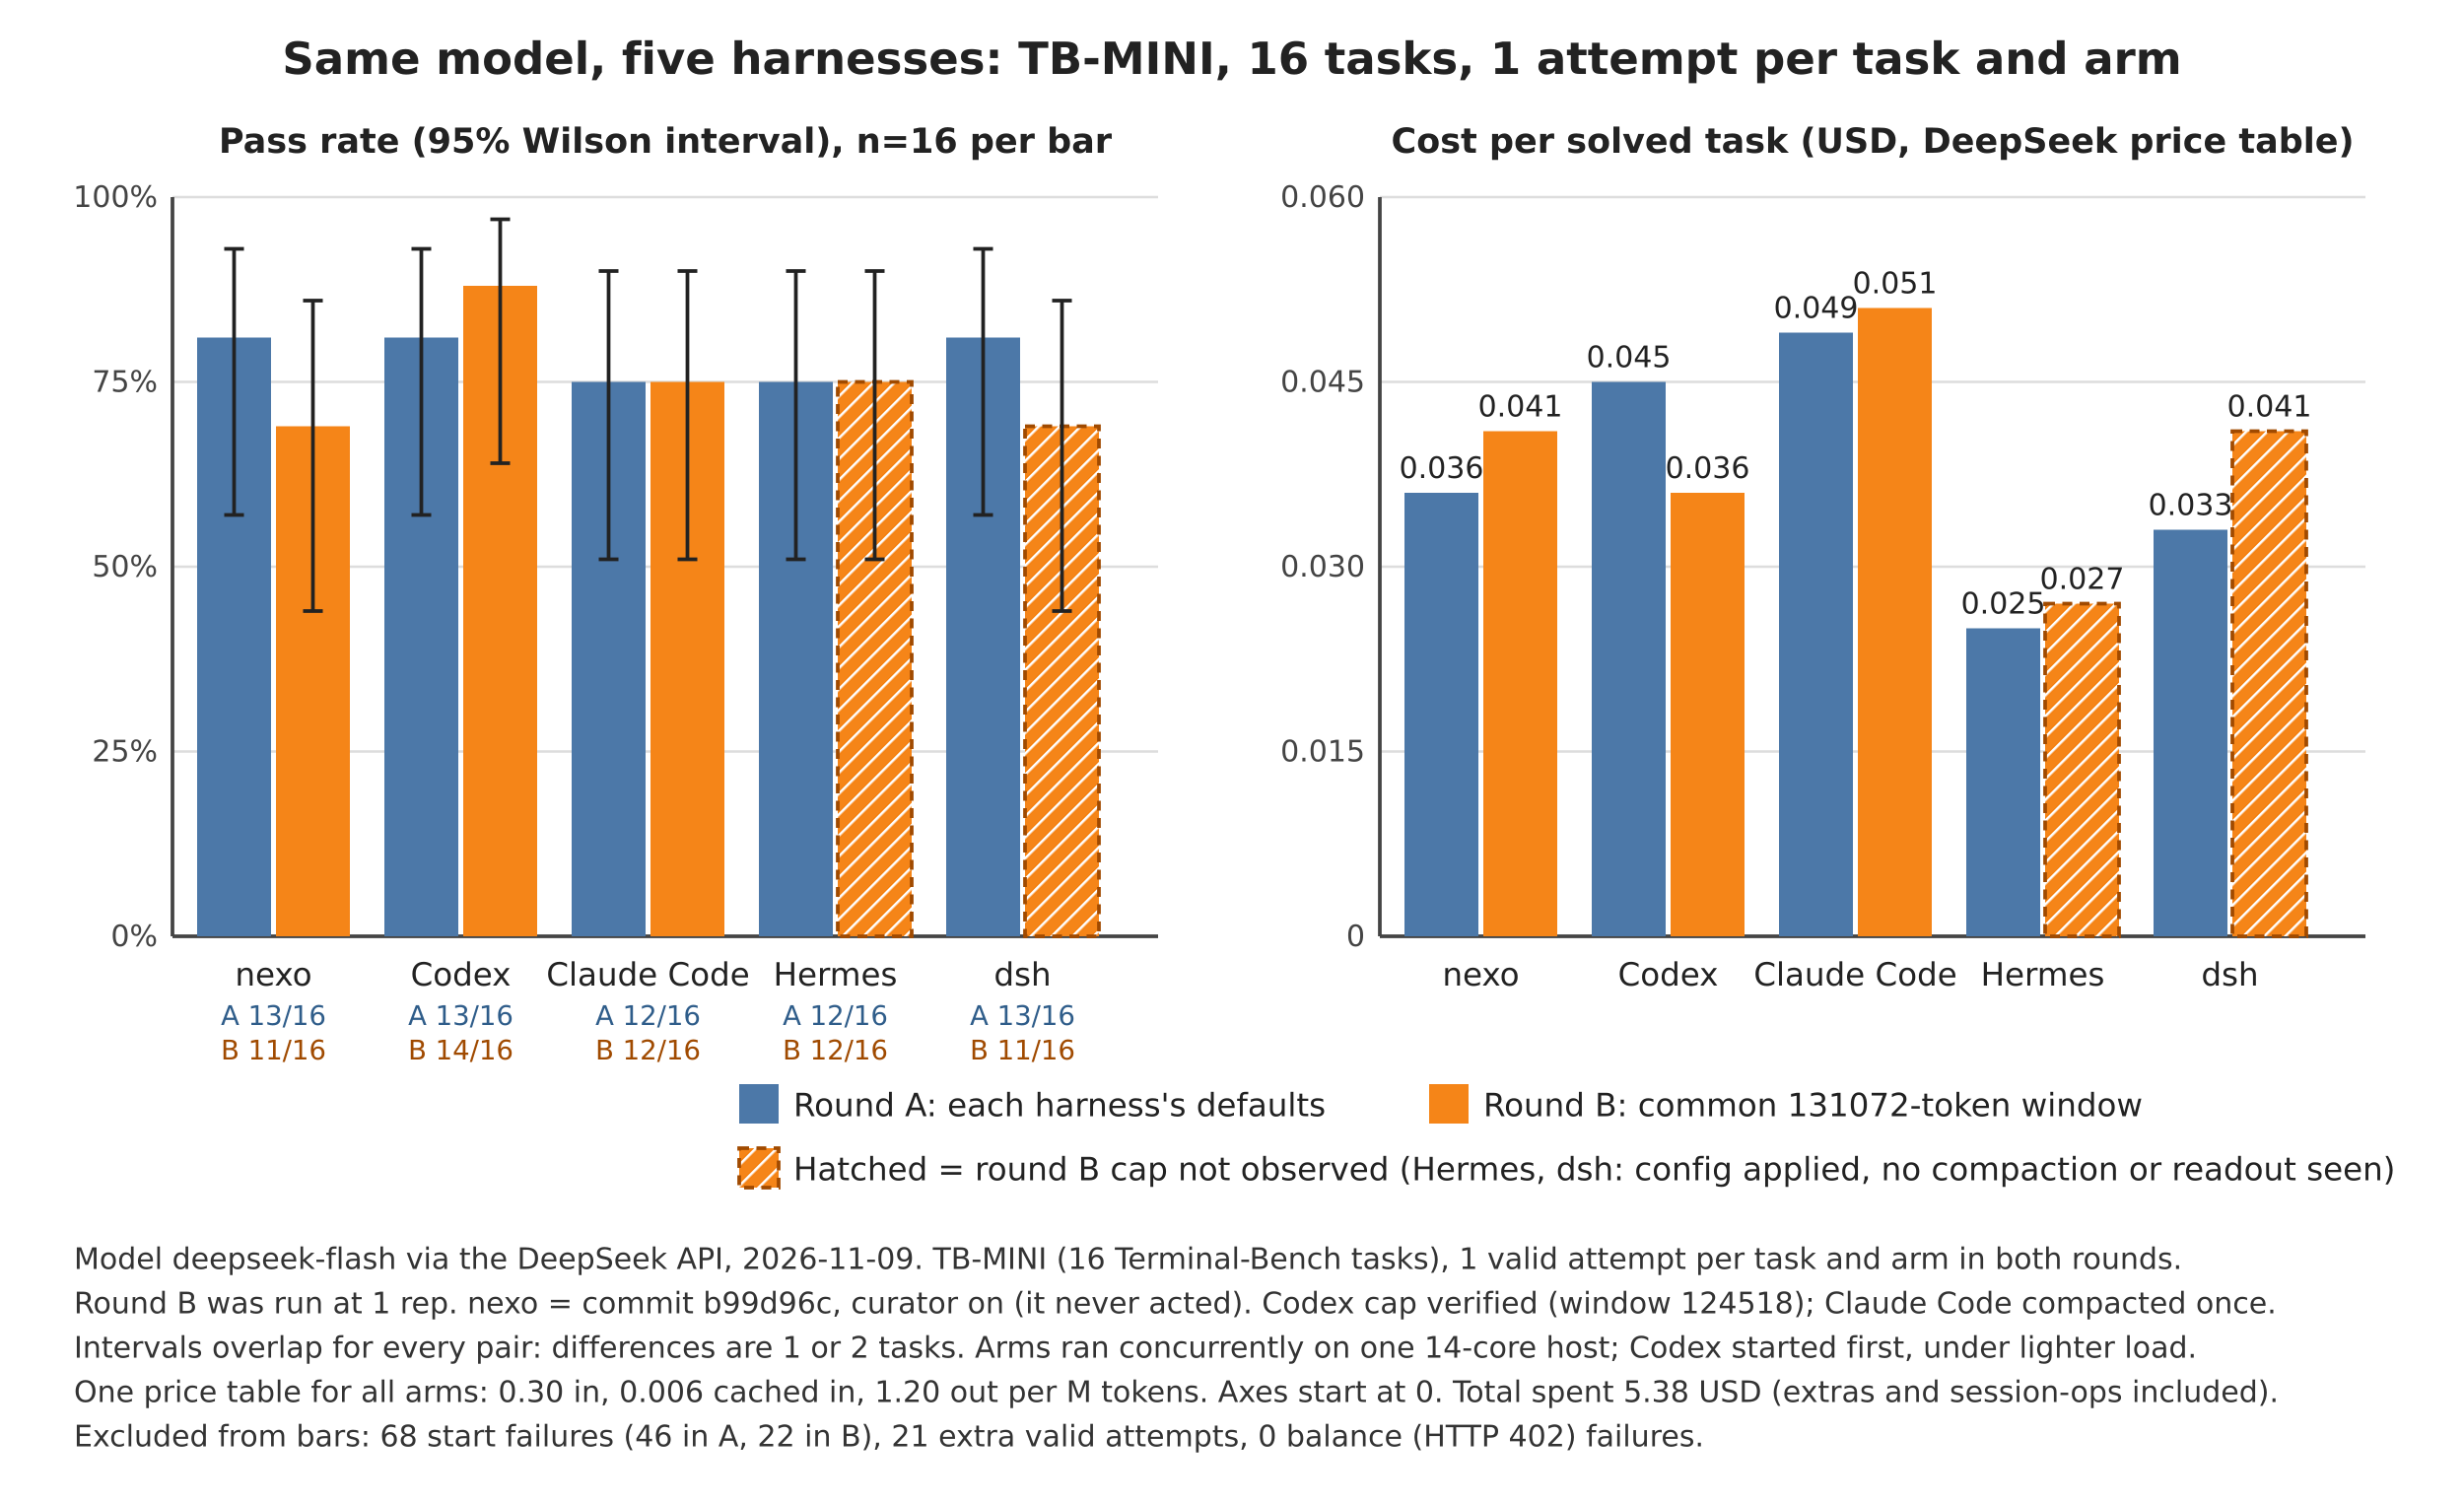
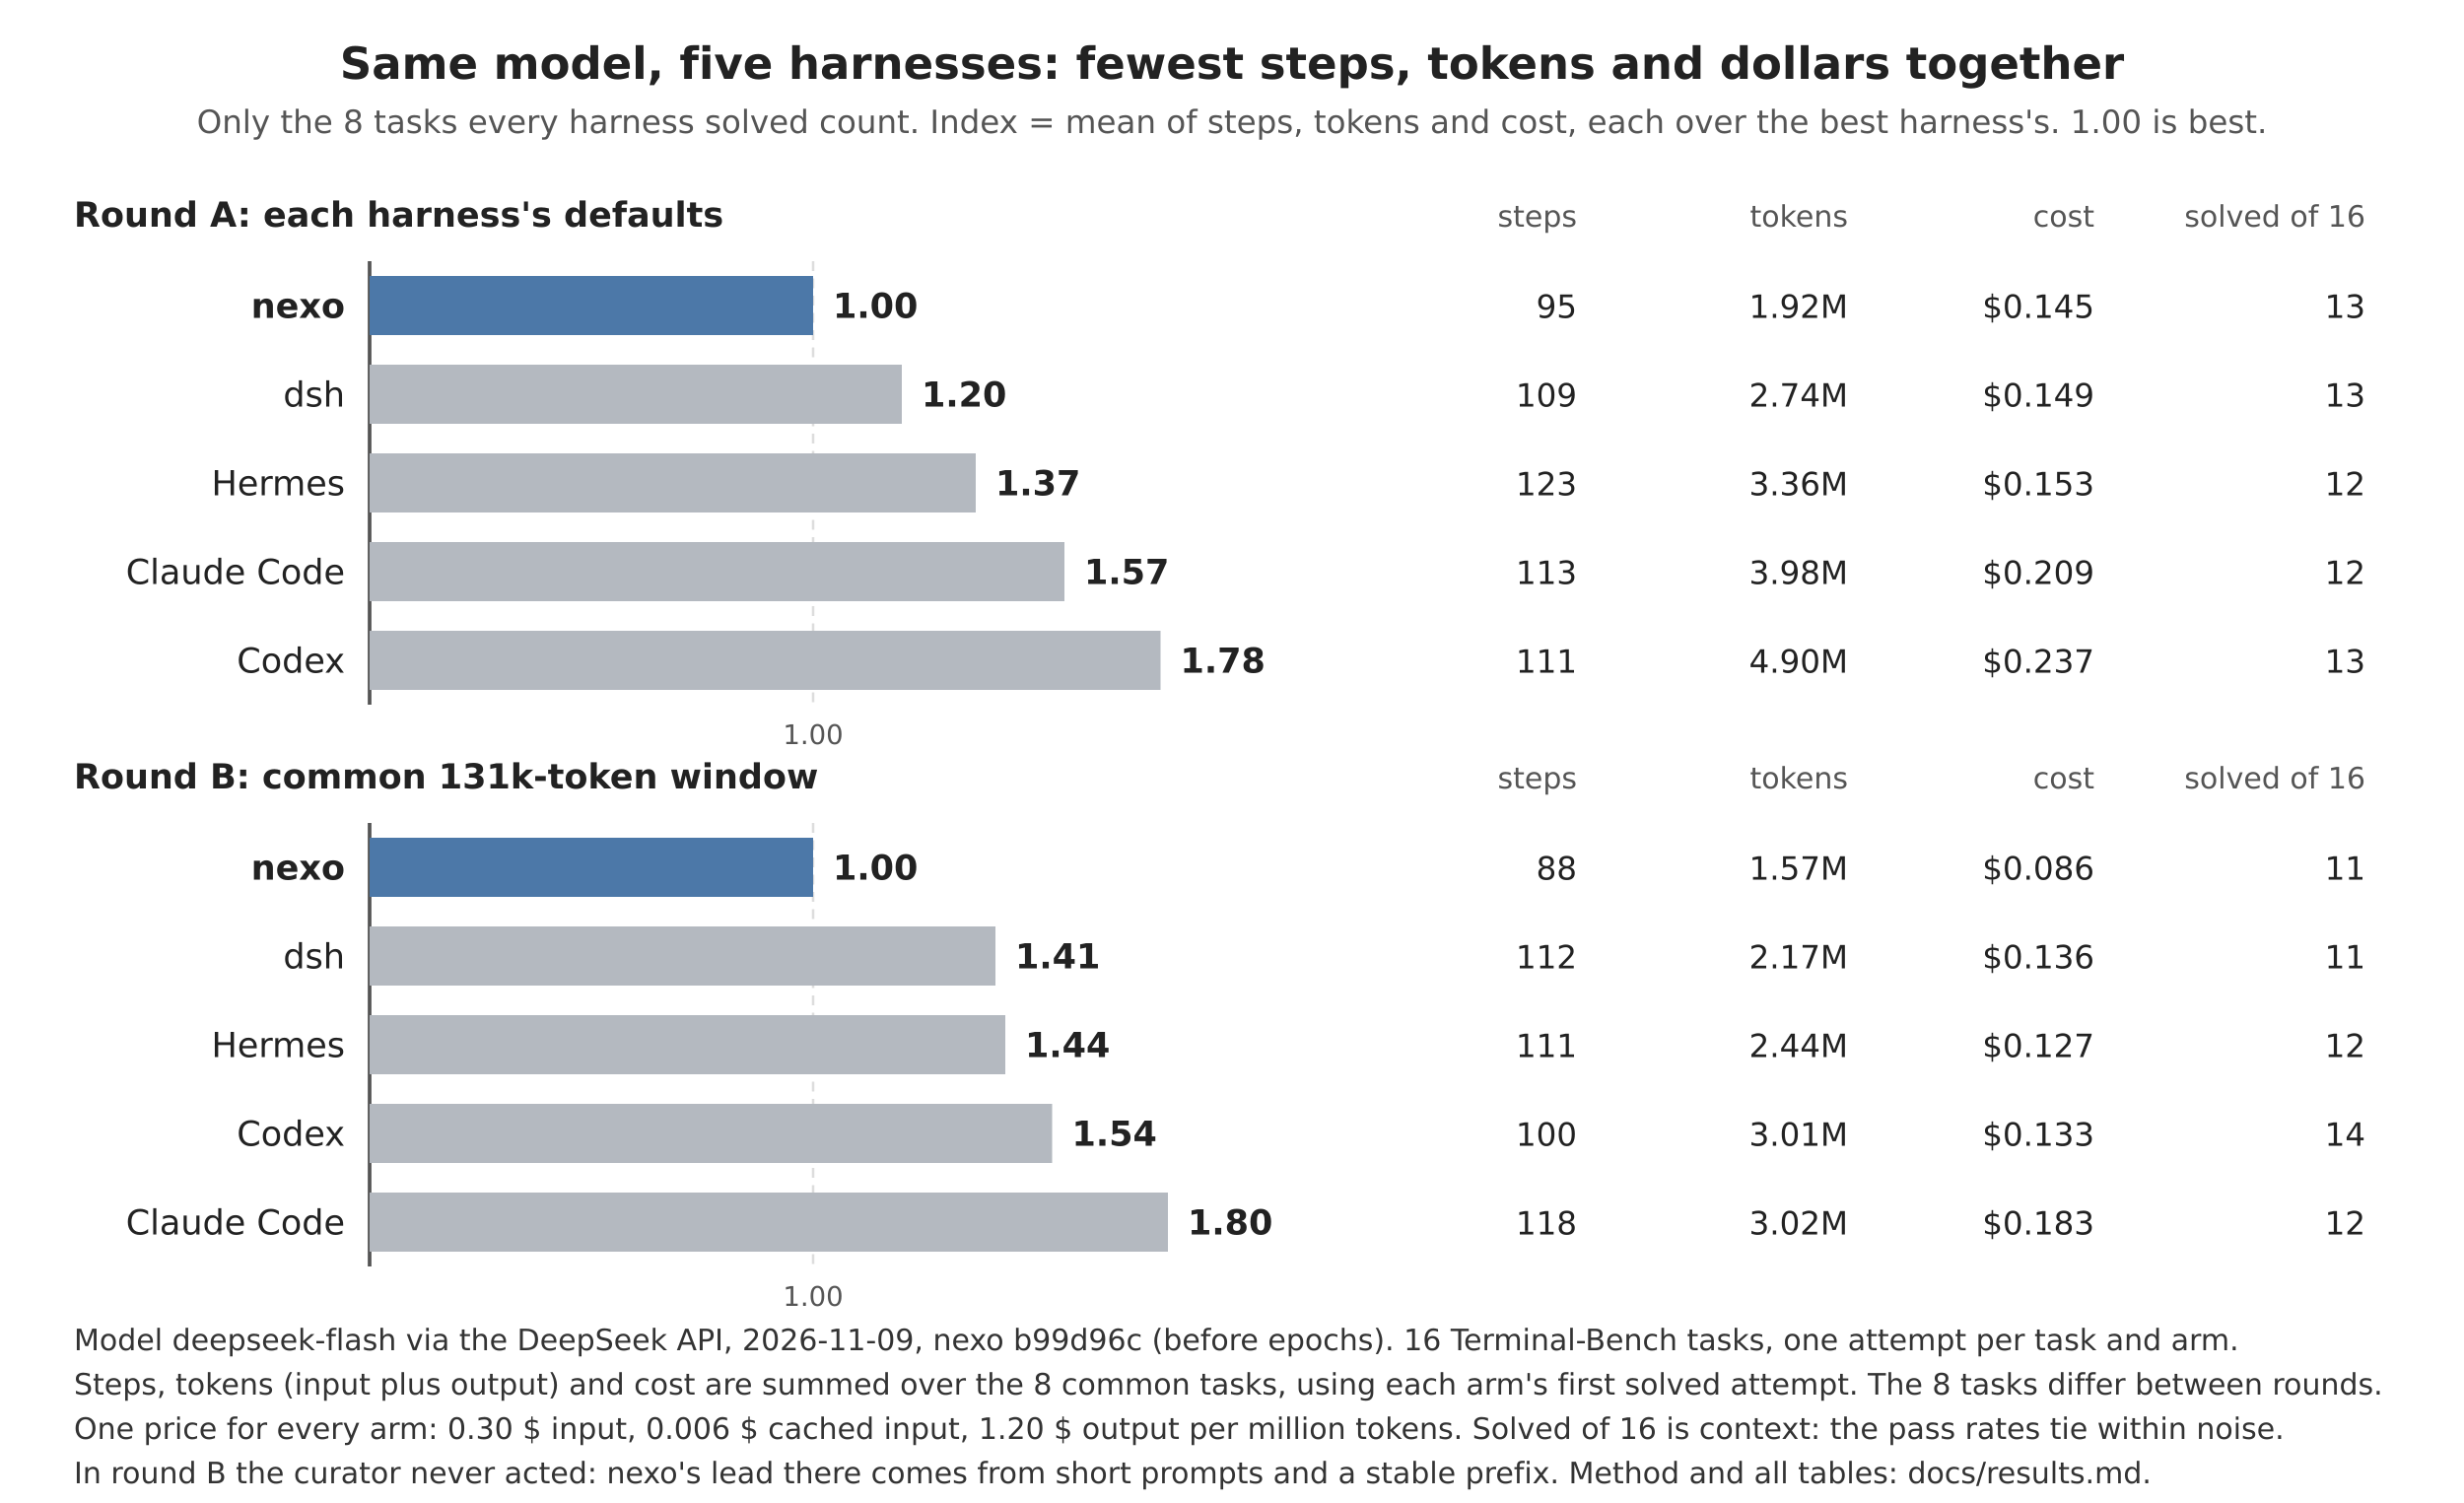
<svg xmlns="http://www.w3.org/2000/svg" width="1000" height="610" viewBox="0 0 1000 610" font-family="DejaVu Sans, Arial, sans-serif">
-   <defs>
-     <pattern id="hatch" width="6" height="6" patternUnits="userSpaceOnUse" patternTransform="rotate(45)">
-       <rect width="6" height="6" fill="#f58518" />
-       <line x1="0" y1="0" x2="0" y2="6" stroke="#ffffff" stroke-width="2" />
-     </pattern>
-   </defs>
  <rect width="1000" height="610" fill="#ffffff" />
-   <text x="500" y="30" text-anchor="middle" font-size="18" font-weight="bold" fill="#222">Same model, five harnesses: TB-MINI, 16 tasks, 1 attempt per task and arm</text>
-   <text x="270" y="62" text-anchor="middle" font-size="14" font-weight="bold" fill="#222">Pass rate (95% Wilson interval), n=16 per bar</text>
-   <g stroke="#dddddd" stroke-width="1">
-     <line x1="70" y1="380" x2="470" y2="380" />
-     <line x1="70" y1="305" x2="470" y2="305" />
-     <line x1="70" y1="230" x2="470" y2="230" />
-     <line x1="70" y1="155" x2="470" y2="155" />
-     <line x1="70" y1="80" x2="470" y2="80" />
+   <text x="500" y="32" text-anchor="middle" font-size="18" font-weight="bold" fill="#222222">Same model, five harnesses: fewest steps, tokens and dollars together</text>
+   <text x="500" y="54" text-anchor="middle" font-size="13" fill="#555555">Only the 8 tasks every harness solved count. Index = mean of steps, tokens and cost, each over the best harness's. 1.00 is best.</text>
+   <text x="30" y="92" font-size="14" font-weight="bold" fill="#222222">Round A: each harness's defaults</text>
+   <text x="640" y="92" text-anchor="end" font-size="12" fill="#555555">steps</text>
+   <text x="750" y="92" text-anchor="end" font-size="12" fill="#555555">tokens</text>
+   <text x="850" y="92" text-anchor="end" font-size="12" fill="#555555">cost</text>
+   <text x="960" y="92" text-anchor="end" font-size="12" fill="#555555">solved of 16</text>
+   <line x1="150" y1="106" x2="150" y2="286" stroke="#555555" stroke-width="1.5" />
+   <line x1="330" y1="106" x2="330" y2="286" stroke="#dddddd" stroke-width="1" stroke-dasharray="4 3" />
+   <text x="140" y="129.0" text-anchor="end" font-size="14" font-weight="bold" fill="#222222">nexo</text>
+   <rect x="150" y="112" width="180" height="24" fill="#4c78a8" />
+   <text x="338" y="129.0" font-size="14" font-weight="bold" fill="#222222">1.00</text>
+   <g font-size="13" fill="#222222" text-anchor="end">
+     <text x="640" y="129.0">95</text>
+     <text x="750" y="129.0">1.92M</text>
+     <text x="850" y="129.0">$0.145</text>
+     <text x="960" y="129.0">13</text>
  </g>
-   <line x1="70" y1="80" x2="70" y2="380" stroke="#444" stroke-width="1.5" />
-   <line x1="70" y1="380" x2="470" y2="380" stroke="#444" stroke-width="1.5" />
-   <g font-size="12" fill="#444" text-anchor="end">
-     <text x="64" y="384">0%</text>
-     <text x="64" y="309">25%</text>
-     <text x="64" y="234">50%</text>
-     <text x="64" y="159">75%</text>
-     <text x="64" y="84">100%</text>
+   <text x="140" y="165.0" text-anchor="end" font-size="14" fill="#222222">dsh</text>
+   <rect x="150" y="148" width="216" height="24" fill="#b4b9c0" />
+   <text x="374" y="165.0" font-size="14" font-weight="bold" fill="#222222">1.20</text>
+   <g font-size="13" fill="#222222" text-anchor="end">
+     <text x="640" y="165.0">109</text>
+     <text x="750" y="165.0">2.74M</text>
+     <text x="850" y="165.0">$0.149</text>
+     <text x="960" y="165.0">13</text>
  </g>
-   <rect x="80" y="137" width="30" height="243" fill="#4c78a8" />
-   <rect x="112" y="173" width="30" height="207" fill="#f58518" />
-   <rect x="156" y="137" width="30" height="243" fill="#4c78a8" />
-   <rect x="188" y="116" width="30" height="264" fill="#f58518" />
-   <rect x="232" y="155" width="30" height="225" fill="#4c78a8" />
-   <rect x="264" y="155" width="30" height="225" fill="#f58518" />
-   <rect x="308" y="155" width="30" height="225" fill="#4c78a8" />
-   <rect x="340" y="155" width="30" height="225" fill="url(#hatch)" stroke="#a04a00" stroke-width="1.5" stroke-dasharray="4 3" />
-   <rect x="384" y="137" width="30" height="243" fill="#4c78a8" />
-   <rect x="416" y="173" width="30" height="207" fill="url(#hatch)" stroke="#a04a00" stroke-width="1.5" stroke-dasharray="4 3" />
-   <g stroke="#222" stroke-width="1.5">
-     <line x1="95" y1="101" x2="95" y2="209" />
-     <line x1="91" y1="101" x2="99" y2="101" />
-     <line x1="91" y1="209" x2="99" y2="209" />
-     <line x1="127" y1="122" x2="127" y2="248" />
-     <line x1="123" y1="122" x2="131" y2="122" />
-     <line x1="123" y1="248" x2="131" y2="248" />
-     <line x1="171" y1="101" x2="171" y2="209" />
-     <line x1="167" y1="101" x2="175" y2="101" />
-     <line x1="167" y1="209" x2="175" y2="209" />
-     <line x1="203" y1="89" x2="203" y2="188" />
-     <line x1="199" y1="89" x2="207" y2="89" />
-     <line x1="199" y1="188" x2="207" y2="188" />
-     <line x1="247" y1="110" x2="247" y2="227" />
-     <line x1="243" y1="110" x2="251" y2="110" />
-     <line x1="243" y1="227" x2="251" y2="227" />
-     <line x1="279" y1="110" x2="279" y2="227" />
-     <line x1="275" y1="110" x2="283" y2="110" />
-     <line x1="275" y1="227" x2="283" y2="227" />
-     <line x1="323" y1="110" x2="323" y2="227" />
-     <line x1="319" y1="110" x2="327" y2="110" />
-     <line x1="319" y1="227" x2="327" y2="227" />
-     <line x1="355" y1="110" x2="355" y2="227" />
-     <line x1="351" y1="110" x2="359" y2="110" />
-     <line x1="351" y1="227" x2="359" y2="227" />
-     <line x1="399" y1="101" x2="399" y2="209" />
-     <line x1="395" y1="101" x2="403" y2="101" />
-     <line x1="395" y1="209" x2="403" y2="209" />
-     <line x1="431" y1="122" x2="431" y2="248" />
-     <line x1="427" y1="122" x2="435" y2="122" />
-     <line x1="427" y1="248" x2="435" y2="248" />
+   <text x="140" y="201.0" text-anchor="end" font-size="14" fill="#222222">Hermes</text>
+   <rect x="150" y="184" width="246" height="24" fill="#b4b9c0" />
+   <text x="404" y="201.0" font-size="14" font-weight="bold" fill="#222222">1.37</text>
+   <g font-size="13" fill="#222222" text-anchor="end">
+     <text x="640" y="201.0">123</text>
+     <text x="750" y="201.0">3.36M</text>
+     <text x="850" y="201.0">$0.153</text>
+     <text x="960" y="201.0">12</text>
  </g>
-   <g font-size="13" fill="#222" text-anchor="middle">
-     <text x="111" y="400">nexo</text>
-     <text x="187" y="400">Codex</text>
-     <text x="263" y="400">Claude Code</text>
-     <text x="339" y="400">Hermes</text>
-     <text x="415" y="400">dsh</text>
+   <text x="140" y="237.0" text-anchor="end" font-size="14" fill="#222222">Claude Code</text>
+   <rect x="150" y="220" width="282" height="24" fill="#b4b9c0" />
+   <text x="440" y="237.0" font-size="14" font-weight="bold" fill="#222222">1.57</text>
+   <g font-size="13" fill="#222222" text-anchor="end">
+     <text x="640" y="237.0">113</text>
+     <text x="750" y="237.0">3.98M</text>
+     <text x="850" y="237.0">$0.209</text>
+     <text x="960" y="237.0">12</text>
  </g>
-   <g font-size="11" text-anchor="middle">
-     <g fill="#2f5d8a">
-       <text x="111" y="416">A 13/16</text>
-       <text x="187" y="416">A 13/16</text>
-       <text x="263" y="416">A 12/16</text>
-       <text x="339" y="416">A 12/16</text>
-       <text x="415" y="416">A 13/16</text>
-     </g>
-     <g fill="#a04a00">
-       <text x="111" y="430">B 11/16</text>
-       <text x="187" y="430">B 14/16</text>
-       <text x="263" y="430">B 12/16</text>
-       <text x="339" y="430">B 12/16</text>
-       <text x="415" y="430">B 11/16</text>
-     </g>
+   <text x="140" y="273.0" text-anchor="end" font-size="14" fill="#222222">Codex</text>
+   <rect x="150" y="256" width="321" height="24" fill="#b4b9c0" />
+   <text x="479" y="273.0" font-size="14" font-weight="bold" fill="#222222">1.78</text>
+   <g font-size="13" fill="#222222" text-anchor="end">
+     <text x="640" y="273.0">111</text>
+     <text x="750" y="273.0">4.90M</text>
+     <text x="850" y="273.0">$0.237</text>
+     <text x="960" y="273.0">13</text>
  </g>
-   <text x="760" y="62" text-anchor="middle" font-size="14" font-weight="bold" fill="#222">Cost per solved task (USD, DeepSeek price table)</text>
-   <g stroke="#dddddd" stroke-width="1">
-     <line x1="560" y1="380" x2="960" y2="380" />
-     <line x1="560" y1="305" x2="960" y2="305" />
-     <line x1="560" y1="230" x2="960" y2="230" />
-     <line x1="560" y1="155" x2="960" y2="155" />
-     <line x1="560" y1="80" x2="960" y2="80" />
+   <text x="330" y="302" text-anchor="middle" font-size="11" fill="#555555">1.00</text>
+   <text x="30" y="320" font-size="14" font-weight="bold" fill="#222222">Round B: common 131k-token window</text>
+   <text x="640" y="320" text-anchor="end" font-size="12" fill="#555555">steps</text>
+   <text x="750" y="320" text-anchor="end" font-size="12" fill="#555555">tokens</text>
+   <text x="850" y="320" text-anchor="end" font-size="12" fill="#555555">cost</text>
+   <text x="960" y="320" text-anchor="end" font-size="12" fill="#555555">solved of 16</text>
+   <line x1="150" y1="334" x2="150" y2="514" stroke="#555555" stroke-width="1.5" />
+   <line x1="330" y1="334" x2="330" y2="514" stroke="#dddddd" stroke-width="1" stroke-dasharray="4 3" />
+   <text x="140" y="357.0" text-anchor="end" font-size="14" font-weight="bold" fill="#222222">nexo</text>
+   <rect x="150" y="340" width="180" height="24" fill="#4c78a8" />
+   <text x="338" y="357.0" font-size="14" font-weight="bold" fill="#222222">1.00</text>
+   <g font-size="13" fill="#222222" text-anchor="end">
+     <text x="640" y="357.0">88</text>
+     <text x="750" y="357.0">1.57M</text>
+     <text x="850" y="357.0">$0.086</text>
+     <text x="960" y="357.0">11</text>
  </g>
-   <line x1="560" y1="80" x2="560" y2="380" stroke="#444" stroke-width="1.5" />
-   <line x1="560" y1="380" x2="960" y2="380" stroke="#444" stroke-width="1.5" />
-   <g font-size="12" fill="#444" text-anchor="end">
-     <text x="554" y="384">0</text>
-     <text x="554" y="309">0.015</text>
-     <text x="554" y="234">0.030</text>
-     <text x="554" y="159">0.045</text>
-     <text x="554" y="84">0.060</text>
+   <text x="140" y="393.0" text-anchor="end" font-size="14" fill="#222222">dsh</text>
+   <rect x="150" y="376" width="254" height="24" fill="#b4b9c0" />
+   <text x="412" y="393.0" font-size="14" font-weight="bold" fill="#222222">1.41</text>
+   <g font-size="13" fill="#222222" text-anchor="end">
+     <text x="640" y="393.0">112</text>
+     <text x="750" y="393.0">2.17M</text>
+     <text x="850" y="393.0">$0.136</text>
+     <text x="960" y="393.0">11</text>
  </g>
-   <rect x="570" y="200" width="30" height="180" fill="#4c78a8" />
-   <rect x="602" y="175" width="30" height="205" fill="#f58518" />
-   <rect x="646" y="155" width="30" height="225" fill="#4c78a8" />
-   <rect x="678" y="200" width="30" height="180" fill="#f58518" />
-   <rect x="722" y="135" width="30" height="245" fill="#4c78a8" />
-   <rect x="754" y="125" width="30" height="255" fill="#f58518" />
-   <rect x="798" y="255" width="30" height="125" fill="#4c78a8" />
-   <rect x="830" y="245" width="30" height="135" fill="url(#hatch)" stroke="#a04a00" stroke-width="1.5" stroke-dasharray="4 3" />
-   <rect x="874" y="215" width="30" height="165" fill="#4c78a8" />
-   <rect x="906" y="175" width="30" height="205" fill="url(#hatch)" stroke="#a04a00" stroke-width="1.5" stroke-dasharray="4 3" />
-   <g font-size="12" fill="#222" text-anchor="middle">
-     <text x="585" y="194">0.036</text>
-     <text x="617" y="169">0.041</text>
-     <text x="661" y="149">0.045</text>
-     <text x="693" y="194">0.036</text>
-     <text x="737" y="129">0.049</text>
-     <text x="769" y="119">0.051</text>
-     <text x="813" y="249">0.025</text>
-     <text x="845" y="239">0.027</text>
-     <text x="889" y="209">0.033</text>
-     <text x="921" y="169">0.041</text>
+   <text x="140" y="429.0" text-anchor="end" font-size="14" fill="#222222">Hermes</text>
+   <rect x="150" y="412" width="258" height="24" fill="#b4b9c0" />
+   <text x="416" y="429.0" font-size="14" font-weight="bold" fill="#222222">1.44</text>
+   <g font-size="13" fill="#222222" text-anchor="end">
+     <text x="640" y="429.0">111</text>
+     <text x="750" y="429.0">2.44M</text>
+     <text x="850" y="429.0">$0.127</text>
+     <text x="960" y="429.0">12</text>
  </g>
-   <g font-size="13" fill="#222" text-anchor="middle">
-     <text x="601" y="400">nexo</text>
-     <text x="677" y="400">Codex</text>
-     <text x="753" y="400">Claude Code</text>
-     <text x="829" y="400">Hermes</text>
-     <text x="905" y="400">dsh</text>
+   <text x="140" y="465.0" text-anchor="end" font-size="14" fill="#222222">Codex</text>
+   <rect x="150" y="448" width="277" height="24" fill="#b4b9c0" />
+   <text x="435" y="465.0" font-size="14" font-weight="bold" fill="#222222">1.54</text>
+   <g font-size="13" fill="#222222" text-anchor="end">
+     <text x="640" y="465.0">100</text>
+     <text x="750" y="465.0">3.01M</text>
+     <text x="850" y="465.0">$0.133</text>
+     <text x="960" y="465.0">14</text>
  </g>
-   <rect x="300" y="440" width="16" height="16" fill="#4c78a8" />
-   <text x="322" y="453" font-size="13" fill="#222">Round A: each harness's defaults</text>
-   <rect x="580" y="440" width="16" height="16" fill="#f58518" />
-   <text x="602" y="453" font-size="13" fill="#222">Round B: common 131072-token window</text>
-   <rect x="300" y="466" width="16" height="16" fill="url(#hatch)" stroke="#a04a00" stroke-width="1.5" stroke-dasharray="4 3" />
-   <text x="322" y="479" font-size="13" fill="#222">Hatched = round B cap not observed (Hermes, dsh: config applied, no compaction or readout seen)</text>
-   <g font-size="12" fill="#333">
-     <text x="30" y="515">Model deepseek-flash via the DeepSeek API, 2026-11-09. TB-MINI (16 Terminal-Bench tasks), 1 valid attempt per task and arm in both rounds.</text>
-     <text x="30" y="533">Round B was run at 1 rep. nexo = commit b99d96c, curator on (it never acted). Codex cap verified (window 124518); Claude Code compacted once.</text>
-     <text x="30" y="551">Intervals overlap for every pair: differences are 1 or 2 tasks. Arms ran concurrently on one 14-core host; Codex started first, under lighter load.</text>
-     <text x="30" y="569">One price table for all arms: 0.30 in, 0.006 cached in, 1.20 out per M tokens. Axes start at 0. Total spent 5.38 USD (extras and session-ops included).</text>
-     <text x="30" y="587">Excluded from bars: 68 start failures (46 in A, 22 in B), 21 extra valid attempts, 0 balance (HTTP 402) failures.</text>
+   <text x="140" y="501.0" text-anchor="end" font-size="14" fill="#222222">Claude Code</text>
+   <rect x="150" y="484" width="324" height="24" fill="#b4b9c0" />
+   <text x="482" y="501.0" font-size="14" font-weight="bold" fill="#222222">1.80</text>
+   <g font-size="13" fill="#222222" text-anchor="end">
+     <text x="640" y="501.0">118</text>
+     <text x="750" y="501.0">3.02M</text>
+     <text x="850" y="501.0">$0.183</text>
+     <text x="960" y="501.0">12</text>
+   </g>
+   <text x="330" y="530" text-anchor="middle" font-size="11" fill="#555555">1.00</text>
+   <g font-size="12" fill="#333333">
+     <text x="30" y="548">Model deepseek-flash via the DeepSeek API, 2026-11-09, nexo b99d96c (before epochs). 16 Terminal-Bench tasks, one attempt per task and arm.</text>
+     <text x="30" y="566">Steps, tokens (input plus output) and cost are summed over the 8 common tasks, using each arm's first solved attempt. The 8 tasks differ between rounds.</text>
+     <text x="30" y="584">One price for every arm: 0.30 $ input, 0.006 $ cached input, 1.20 $ output per million tokens. Solved of 16 is context: the pass rates tie within noise.</text>
+     <text x="30" y="602">In round B the curator never acted: nexo's lead there comes from short prompts and a stable prefix. Method and all tables: docs/results.md.</text>
  </g>
</svg>
